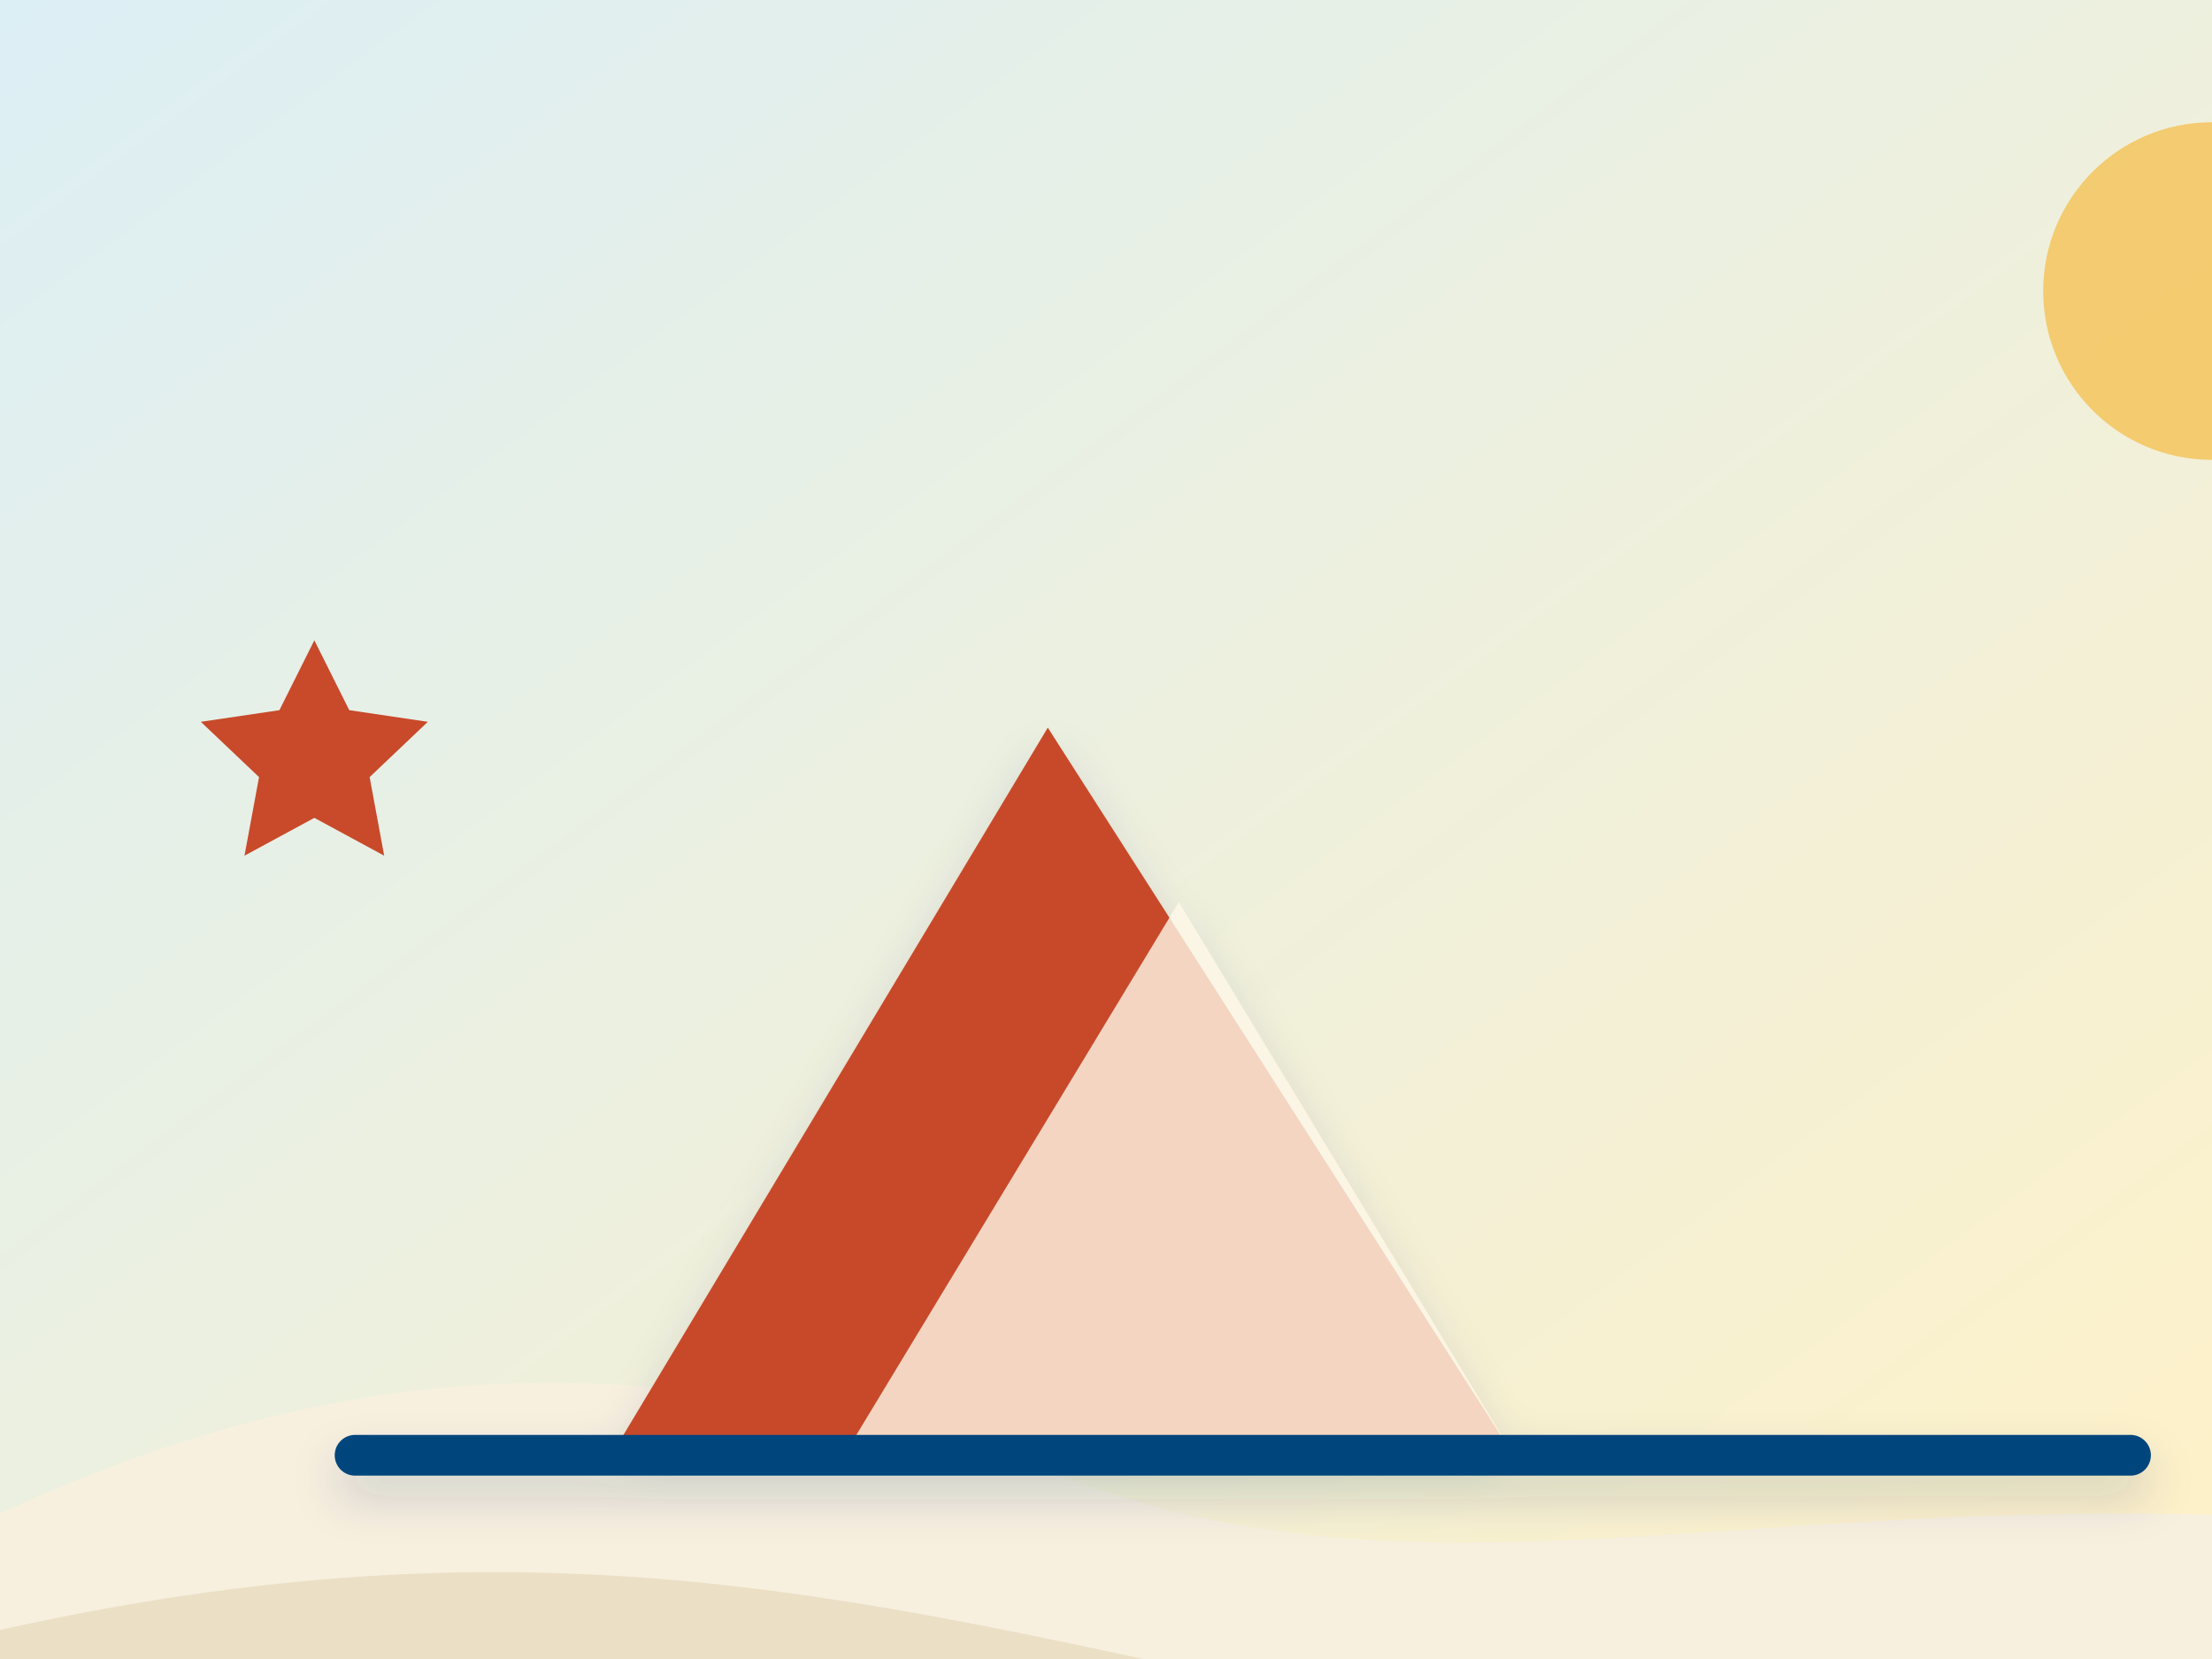
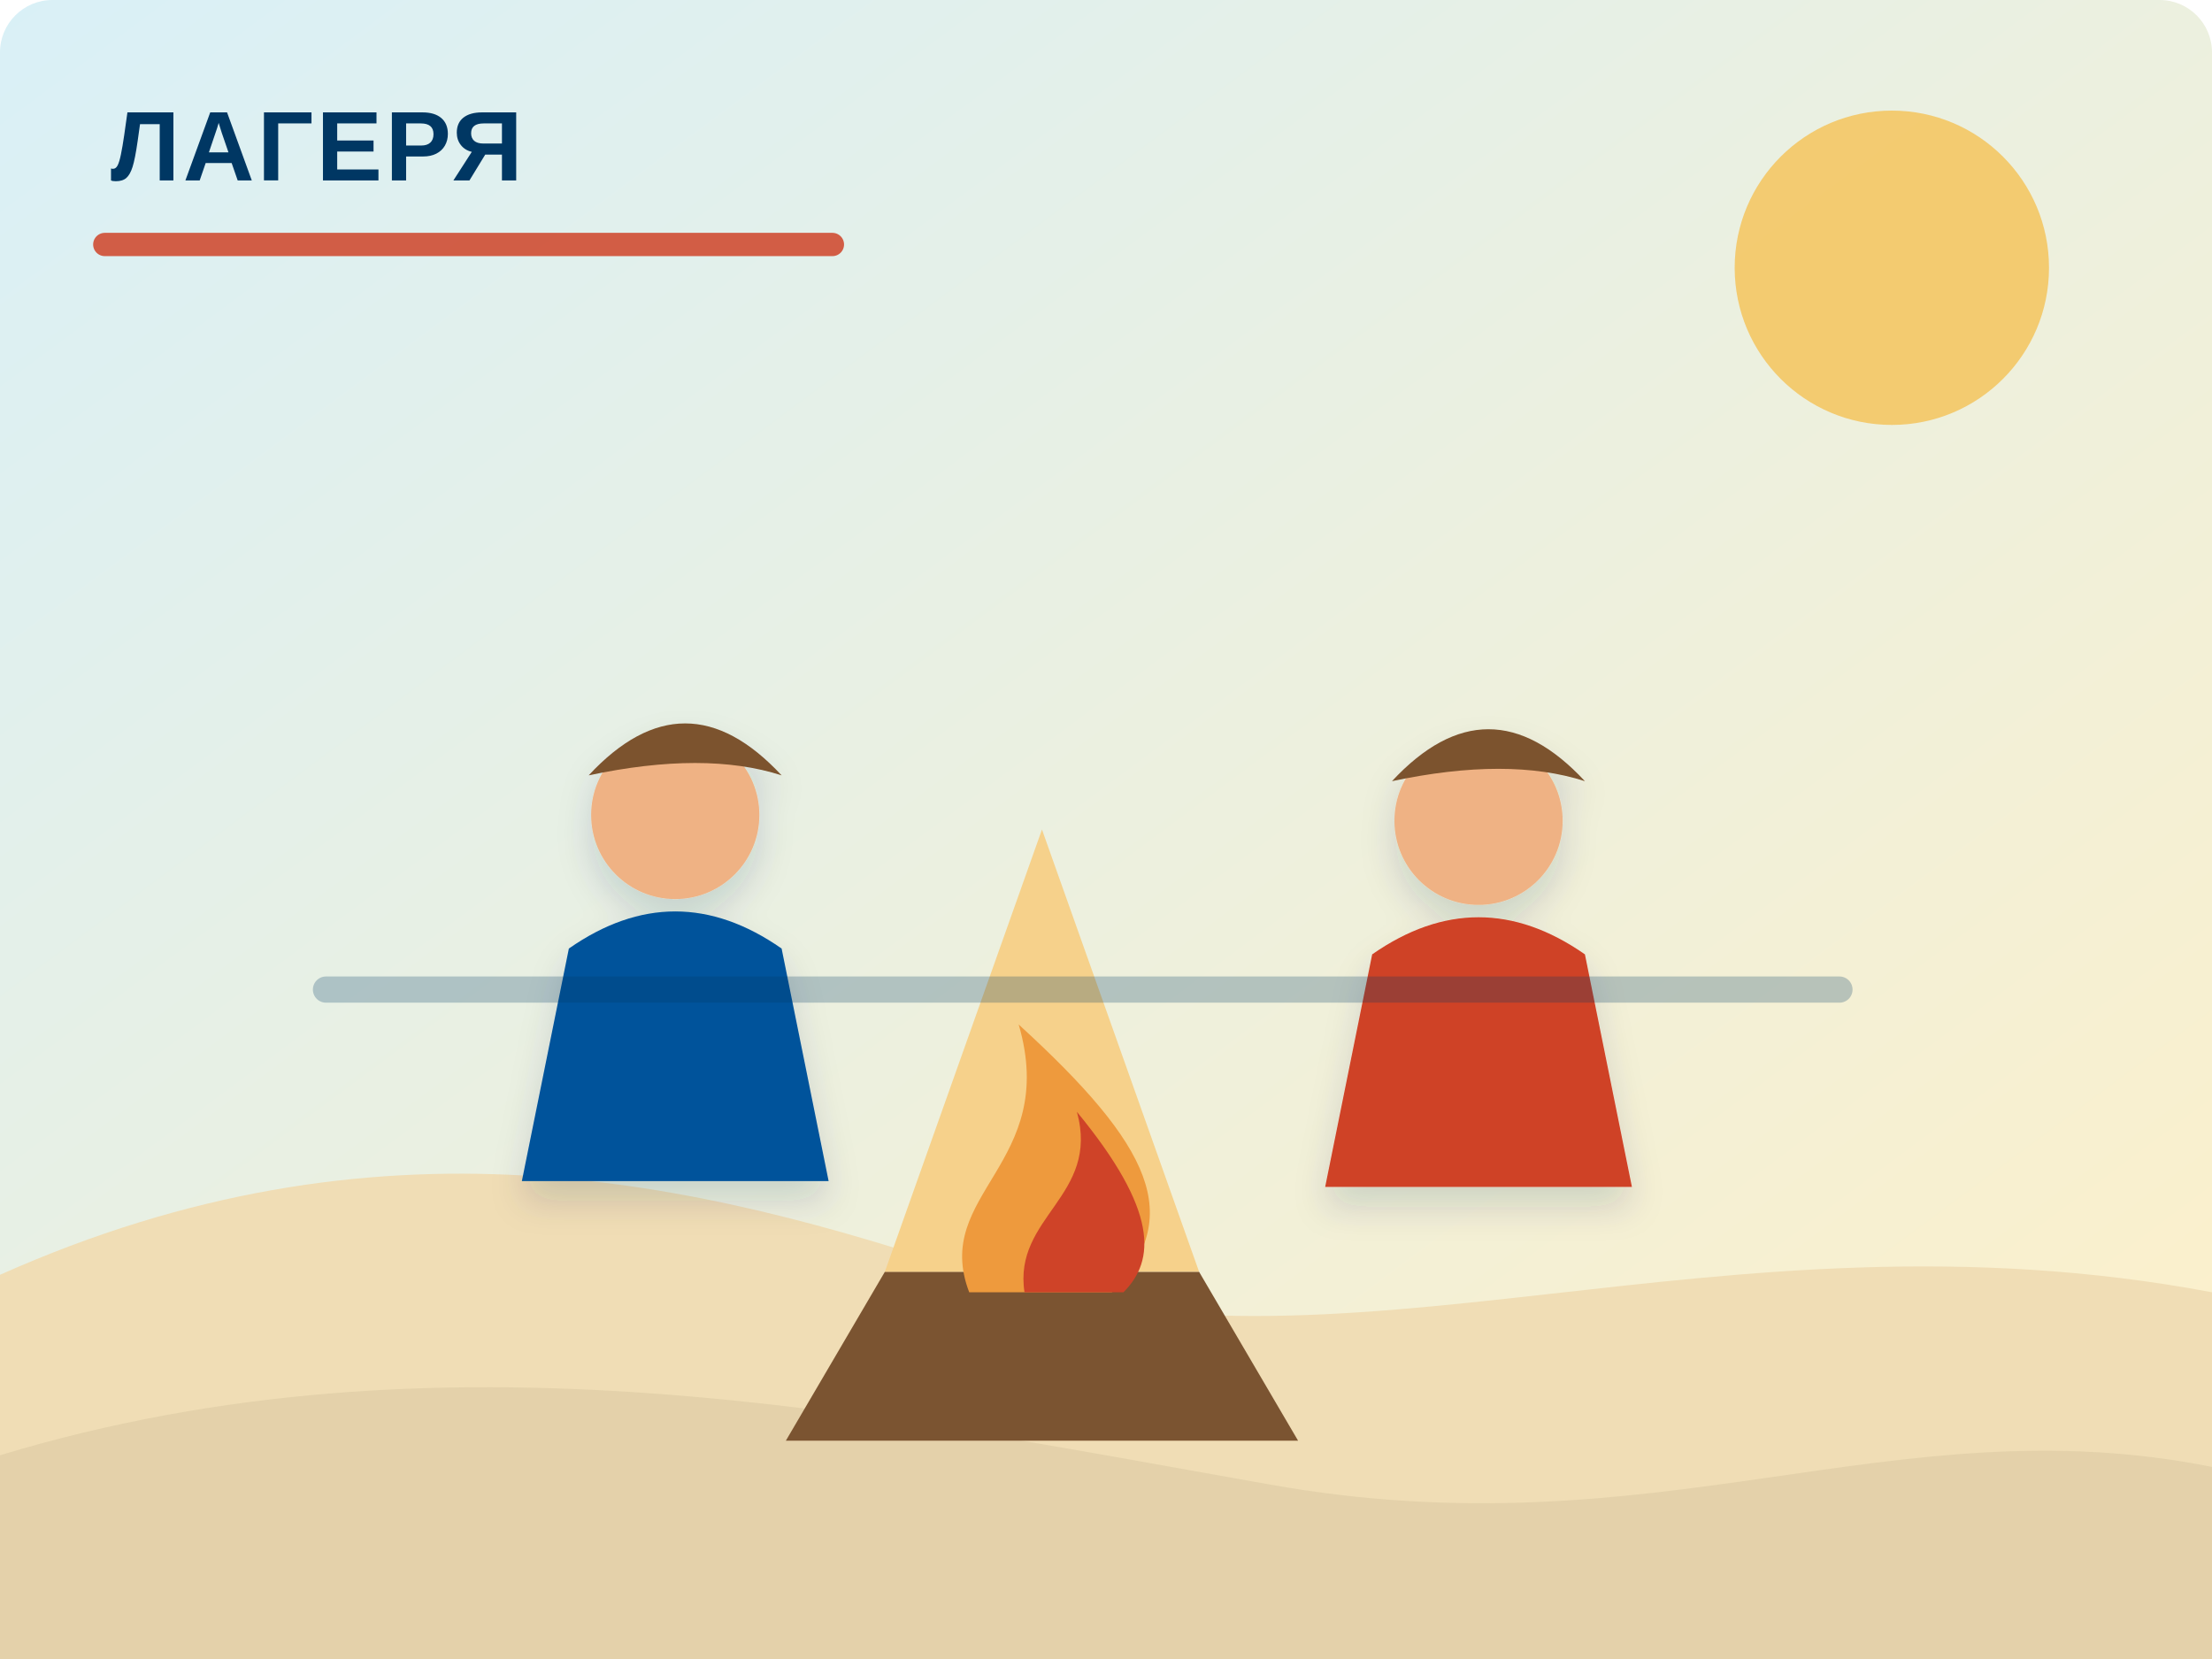
<svg xmlns="http://www.w3.org/2000/svg" width="760" height="570" viewBox="0 0 760 570" role="img" aria-hidden="true">
  <defs>
    <linearGradient id="sky" x1="0" x2="1" y1="0" y2="1">
-       <stop stop-color="#DCEFF5" />
-       <stop offset="1" stop-color="#FFF1C7" />
+       <stop stop-color="#d9f0f7" />
+       <stop offset="1" stop-color="#fff0c7" />
    </linearGradient>
    <linearGradient id="blue" x1="0" x2="1">
-       <stop stop-color="#00345F" />
-       <stop offset="1" stop-color="#00457C" />
+       <stop stop-color="#003763" />
+       <stop offset="1" stop-color="#0060ad" />
    </linearGradient>
-     <filter id="s" x="-20%" y="-20%" width="140%" height="140%">
-       <feDropShadow dx="0" dy="8" stdDeviation="8" flood-color="#00345F" flood-opacity=".16" />
+     <filter id="sh" x="-20%" y="-20%" width="140%" height="140%">
+       <feDropShadow dx="0" dy="8" stdDeviation="7" flood-color="#003763" flood-opacity=".15" />
    </filter>
  </defs>
-   <rect width="100%" height="100%" fill="url(#sky)" />
-   <circle cx="760" cy="100" r="58" fill="#F4C45D" opacity=".85" />
-   <path d="M0 520 C140 455 250 468 378 512 C520 560 660 492 900 535 L900 650 L0 650Z" fill="#F7F0DF" />
-   <path d="M0 560 C180 520 290 548 430 578 C610 614 720 552 900 575 L900 650 L0 650Z" fill="#E5D7B8" opacity=".65" />
-   <g filter="url(#s)">
-     <path d="M210 500 L360 250 L520 500Z" fill="#C84A2A" />
-     <path d="M290 500 L405 310 L520 500Z" fill="#FFF8E8" opacity=".8" />
-     <path d="M122 500 h610" stroke="#00457C" stroke-width="14" stroke-linecap="round" />
+   <rect width="760" height="570" rx="18" fill="url(#sky)" />
+   <circle cx="650" cy="92" r="54" fill="#f4c45d" opacity=".85" />
+   <path d="M0 438 C130 380 238 405 336 438 C460 480 590 412 760 444 L760 570 L0 570Z" fill="#f0ddb5" />
+   <path d="M0 500 C152 454 300 486 436 510 C570 534 650 482 760 504 L760 570 L0 570Z" fill="#d4c49d" opacity=".45" />
+   <g transform="translate(232 280) scale(0.85)" filter="url(#sh)">
+     <circle cx="0" cy="0" r="34" fill="#efb284" />
+     <path d="M-43 54 Q0 24 43 54 L62 148 H-62Z" fill="#00539b" />
+     <path d="M-35 -16 Q4 -58 43 -16 Q12 -26 -35 -16Z" fill="#7c532d" />
  </g>
-   <path d="M108 220 l12 24 27 4-20 19 5 27-24-13-24 13 5-27-20-19 27-4z" fill="#C84A2A" />
+   <g transform="translate(508 282) scale(0.85)" filter="url(#sh)">
+     <circle cx="0" cy="0" r="34" fill="#efb284" />
+     <path d="M-43 54 Q0 24 43 54 L62 148 H-62Z" fill="#cf4328" />
+     <path d="M-35 -16 Q4 -58 43 -16 Q12 -26 -35 -16Z" fill="#7c532d" />
+   </g>
+   <path d="M358 285 l-54 152 h108z" fill="#f6d18b" />
+   <path d="M304 437 h108 l34 58 H270z" fill="#7b5431" />
+   <path d="M333 444 C320 410 364 400 350 352 C396 394 407 418 382 444Z" fill="#ee9a3d" />
+   <path d="M352 444 C348 418 378 411 370 382 C398 416 397 433 386 444Z" fill="#cf4328" />
+   <path d="M112 340 h520" stroke="#003763" stroke-width="9" stroke-linecap="round" opacity=".25" />
+   <text x="38" y="62" fill="#003763" font-family="Arial Narrow,Arial,sans-serif" font-size="34" font-weight="900" letter-spacing="1">ЛАГЕРЯ</text>
+   <path d="M36 84 H286" stroke="#cf4328" stroke-width="8" stroke-linecap="round" opacity=".85" />
</svg>
